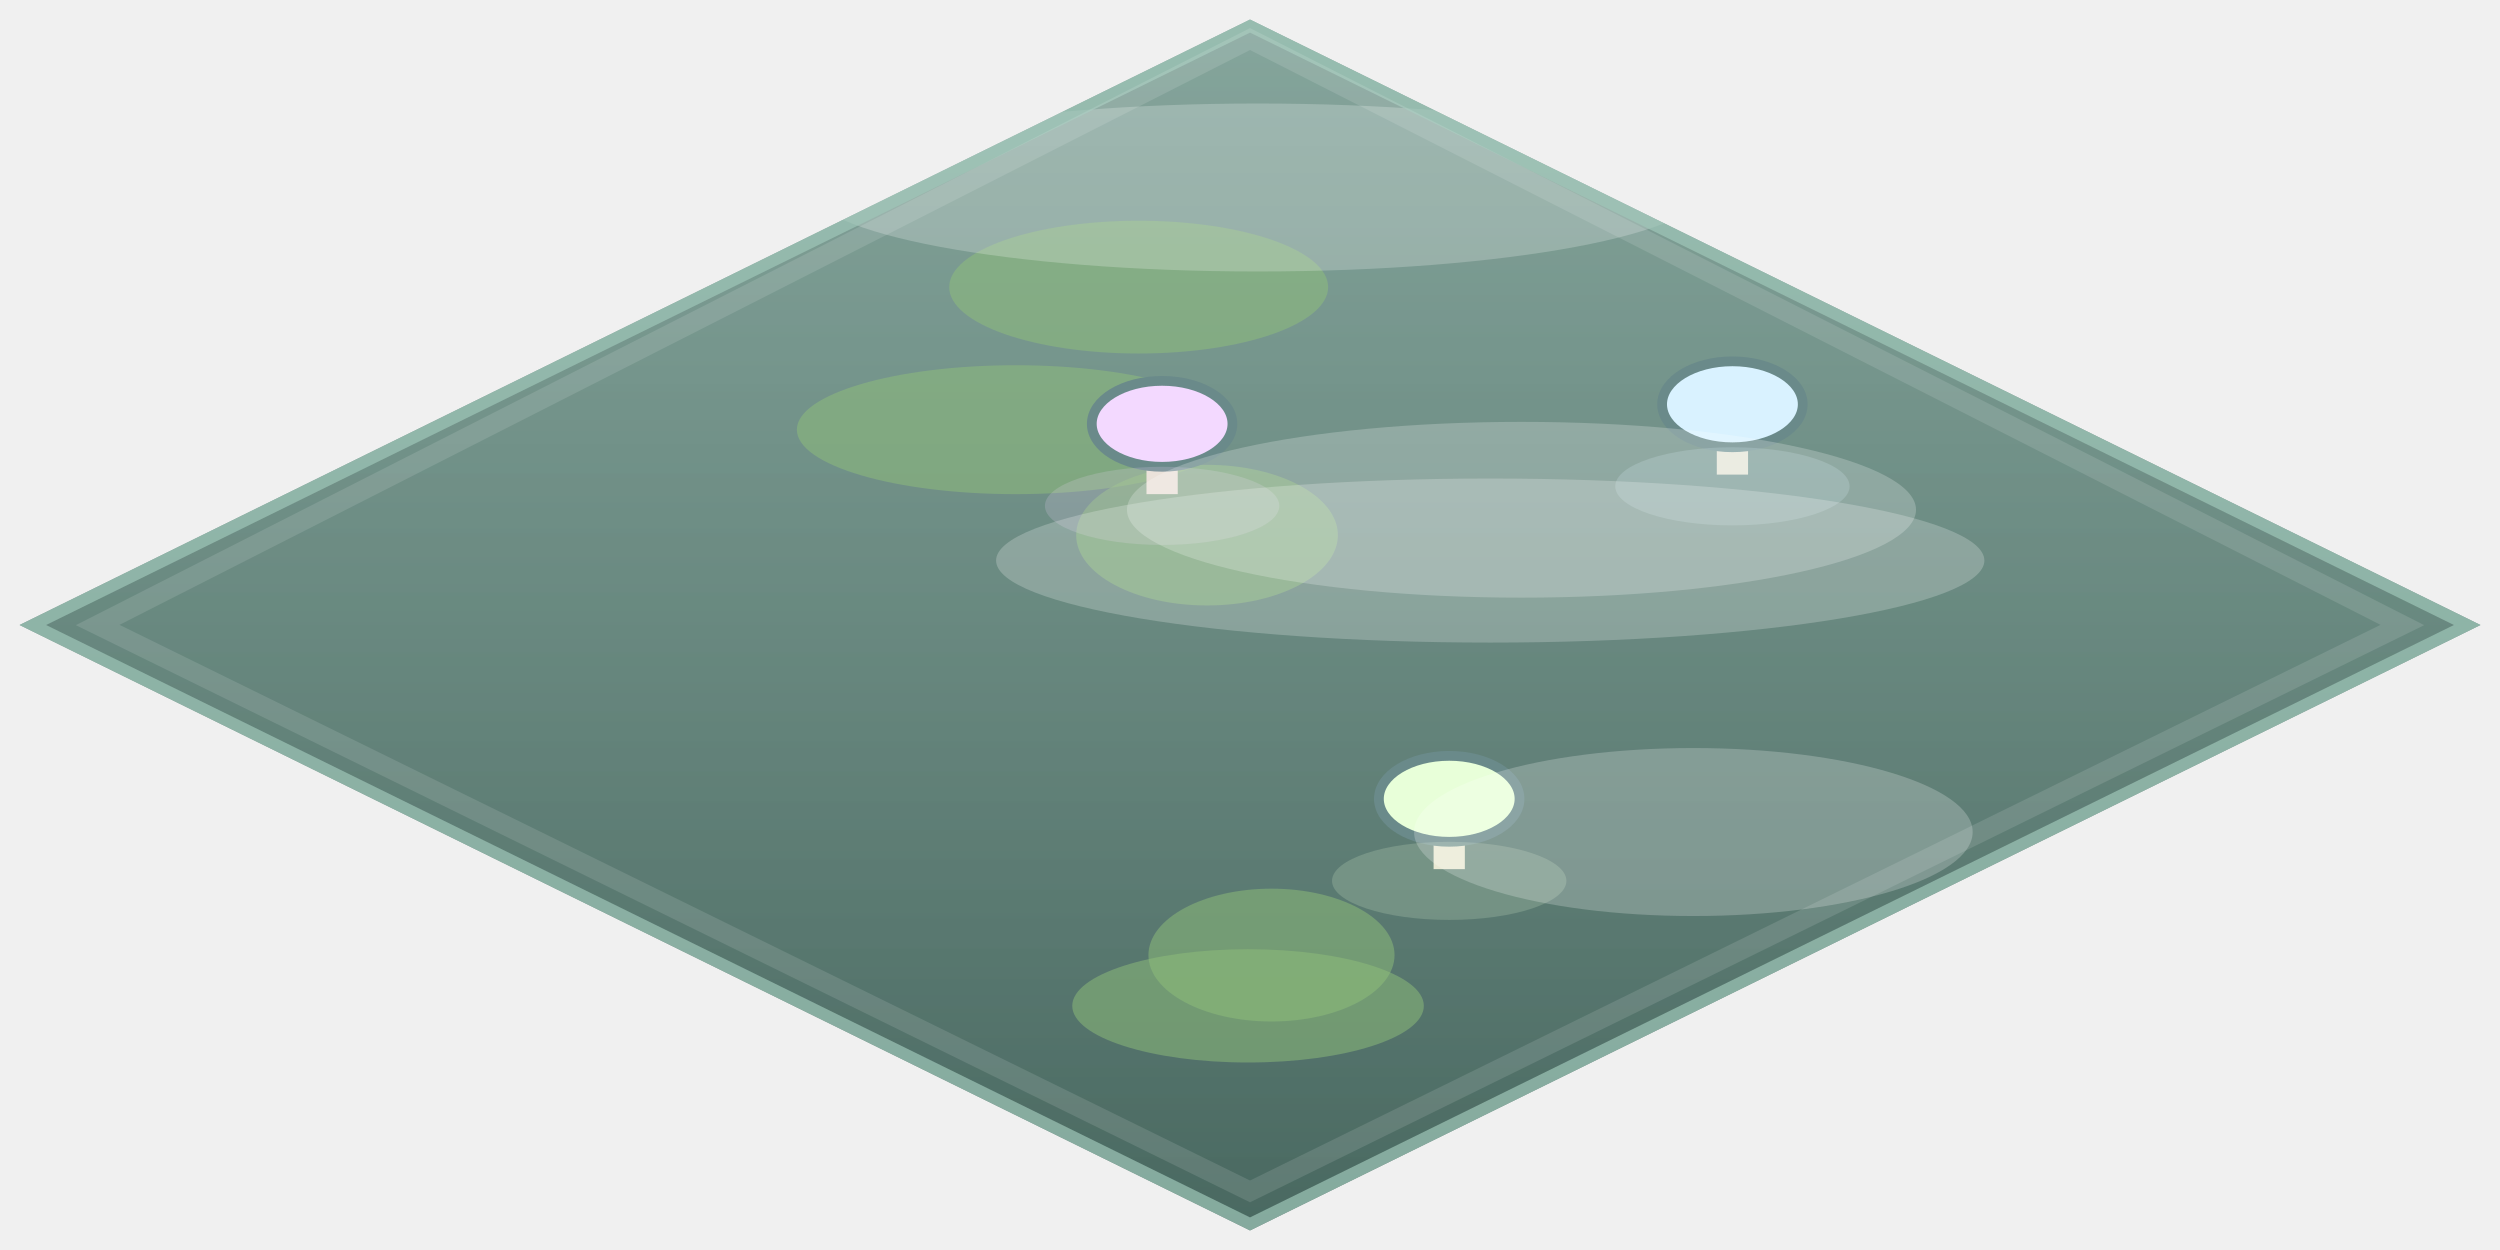
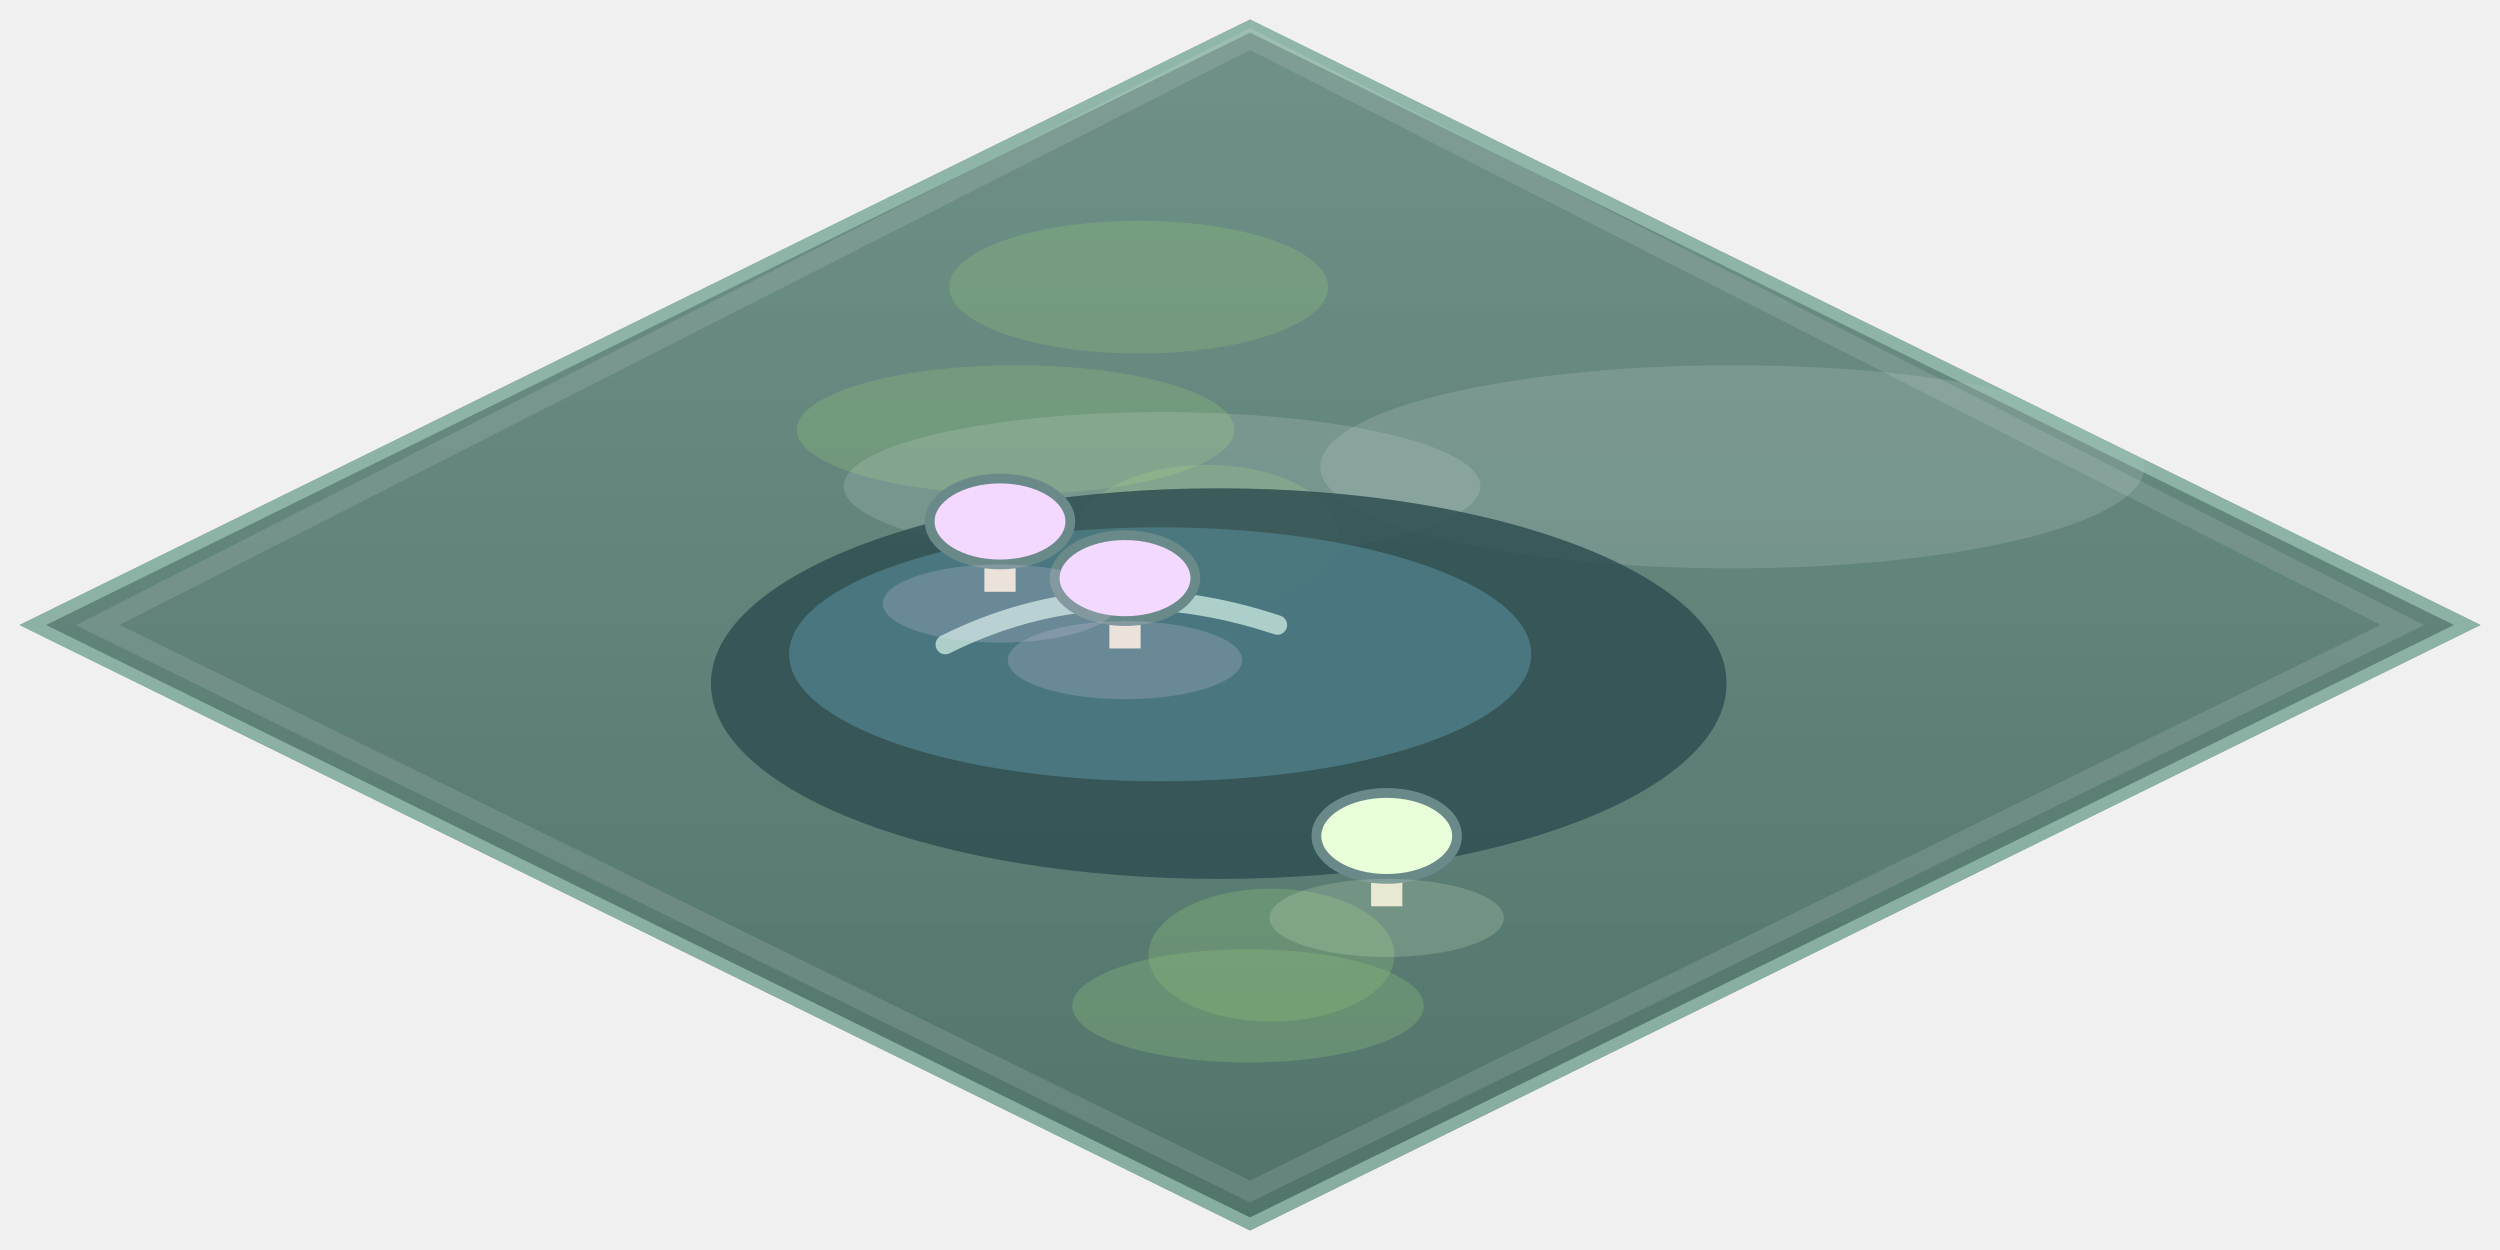
<svg xmlns="http://www.w3.org/2000/svg" width="128" height="64" viewBox="0 0 128 64">
  <defs>
    <clipPath id="d">
      <path d="M64 1 127 32 64 63 1 32Z" />
    </clipPath>
    <linearGradient id="g" x1="0" y1="0" x2="0" y2="1">
-       <stop stop-color="#6f958a" />
-       <stop offset="1" stop-color="#48675f" />
+       <stop stop-color="#5f857b" />
+       <stop offset="1" stop-color="#50736a" />
    </linearGradient>
    <linearGradient id="lit" x1="0" y1="0" x2="0" y2="1">
-       <stop stop-color="#ffffff" stop-opacity=".16" />
+       <stop stop-color="#ffffff" stop-opacity=".10" />
      <stop offset="1" stop-color="#ffffff" stop-opacity="0" />
    </linearGradient>
    <radialGradient id="gl" cx="0.5" cy="0.5" r="0.5">
      <stop stop-color="#d8f5ea" stop-opacity=".35" />
      <stop offset="1" stop-color="#d8f5ea" stop-opacity="0" />
    </radialGradient>
  </defs>
  <g clip-path="url(#d)">
    <rect width="128" height="64" fill="url(#g)" />
    <path d="M0 32 64 1 128 32 64 63Z" fill="url(#lit)" />
-     <ellipse cx="63.9" cy="51.5" rx="9.0" ry="2.9" fill="#8fbf7a" opacity=".5" />
-     <ellipse cx="65.1" cy="48.9" rx="6.3" ry="3.4" fill="#8fbf7a" opacity=".5" />
-     <ellipse cx="52.0" cy="22.0" rx="11.2" ry="3.3" fill="#8fbf7a" opacity=".5" />
-     <ellipse cx="61.8" cy="27.4" rx="6.7" ry="3.6" fill="#8fbf7a" opacity=".5" />
-     <ellipse cx="58.3" cy="14.7" rx="9.7" ry="3.4" fill="#8fbf7a" opacity=".5" />
-     <rect x="87.9" y="20.9" width="1.6" height="3.4" fill="#e9e4d2" />
-     <ellipse cx="88.7" cy="20.7" rx="3.6" ry="2.2" fill="#d9f2ff" stroke="#6a8a8a" stroke-width=".5" />
-     <ellipse cx="88.7" cy="24.9" rx="6" ry="2" fill="#d9f2ff" opacity=".18" />
-     <rect x="73.4" y="41.1" width="1.6" height="3.4" fill="#e9e4d2" />
-     <ellipse cx="74.2" cy="40.9" rx="3.6" ry="2.2" fill="#e8ffd9" stroke="#6a8a8a" stroke-width=".5" />
-     <ellipse cx="74.2" cy="45.1" rx="6" ry="2" fill="#e8ffd9" opacity=".18" />
-     <rect x="58.7" y="21.9" width="1.6" height="3.4" fill="#e9e4d2" />
-     <ellipse cx="59.5" cy="21.7" rx="3.6" ry="2.2" fill="#f3d9ff" stroke="#6a8a8a" stroke-width=".5" />
-     <ellipse cx="59.5" cy="25.9" rx="6" ry="2" fill="#f3d9ff" opacity=".18" />
-     <ellipse cx="64.4" cy="9.6" rx="23.0" ry="4.3" fill="#ffffff" opacity=".22" />
-     <ellipse cx="76.3" cy="28.7" rx="25.3" ry="4.2" fill="#ffffff" opacity=".22" />
-     <ellipse cx="77.9" cy="26.1" rx="20.2" ry="4.5" fill="#ffffff" opacity=".22" />
-     <ellipse cx="86.7" cy="42.6" rx="14.3" ry="4.3" fill="#ffffff" opacity=".22" />
+     <ellipse cx="63.9" cy="51.5" rx="9.0" ry="2.9" fill="#8fbf7a" opacity=".32" />
+     <ellipse cx="65.1" cy="48.9" rx="6.3" ry="3.4" fill="#8fbf7a" opacity=".32" />
+     <ellipse cx="52.0" cy="22.0" rx="11.2" ry="3.3" fill="#8fbf7a" opacity=".32" />
+     <ellipse cx="61.8" cy="27.4" rx="6.7" ry="3.6" fill="#8fbf7a" opacity=".32" />
+     <ellipse cx="58.3" cy="14.7" rx="9.7" ry="3.4" fill="#8fbf7a" opacity=".32" />
+     <ellipse cx="88.7" cy="23.9" rx="21.1" ry="5.2" fill="#ffffff" opacity=".13" />
+     <ellipse cx="59.5" cy="24.9" rx="16.3" ry="3.8" fill="#ffffff" opacity=".13" />
+     <ellipse cx="62.4" cy="35.0" rx="26" ry="10" fill="#2f4f52" opacity=".85" />
+     <ellipse cx="59.4" cy="33.5" rx="19" ry="6.5" fill="#4f8088" opacity=".8" />
+     <path d="M48.4 33.0 q8 -4 17 -1" stroke="#d8f5ea" stroke-opacity=".7" stroke-width="1" fill="none" stroke-linecap="round" />
+     <rect x="56.8" y="29.8" width="1.6" height="3.4" fill="#e9e4d2" />
+     <ellipse cx="57.6" cy="29.6" rx="3.6" ry="2.2" fill="#f3d9ff" stroke="#6a8a8a" stroke-width=".5" />
+     <ellipse cx="57.6" cy="33.8" rx="6" ry="2" fill="#f3d9ff" opacity=".18" />
+     <rect x="70.2" y="43.0" width="1.6" height="3.4" fill="#e9e4d2" />
+     <ellipse cx="71.0" cy="42.8" rx="3.6" ry="2.2" fill="#e8ffd9" stroke="#6a8a8a" stroke-width=".5" />
+     <ellipse cx="71.0" cy="47.0" rx="6" ry="2" fill="#e8ffd9" opacity=".18" />
+     <rect x="50.4" y="26.9" width="1.6" height="3.4" fill="#e9e4d2" />
+     <ellipse cx="51.2" cy="26.7" rx="3.6" ry="2.2" fill="#f3d9ff" stroke="#6a8a8a" stroke-width=".5" />
+     <ellipse cx="51.2" cy="30.9" rx="6" ry="2" fill="#f3d9ff" opacity=".18" />
    <path d="M64 1 127 32 64 63 1 32Z" fill="none" stroke="#9fc6b8" stroke-opacity=".7" stroke-width="1.2" />
    <path d="M64 2 123 32 64 61 5 32Z" fill="none" stroke="#ffffff" stroke-opacity=".12" />
  </g>
</svg>
